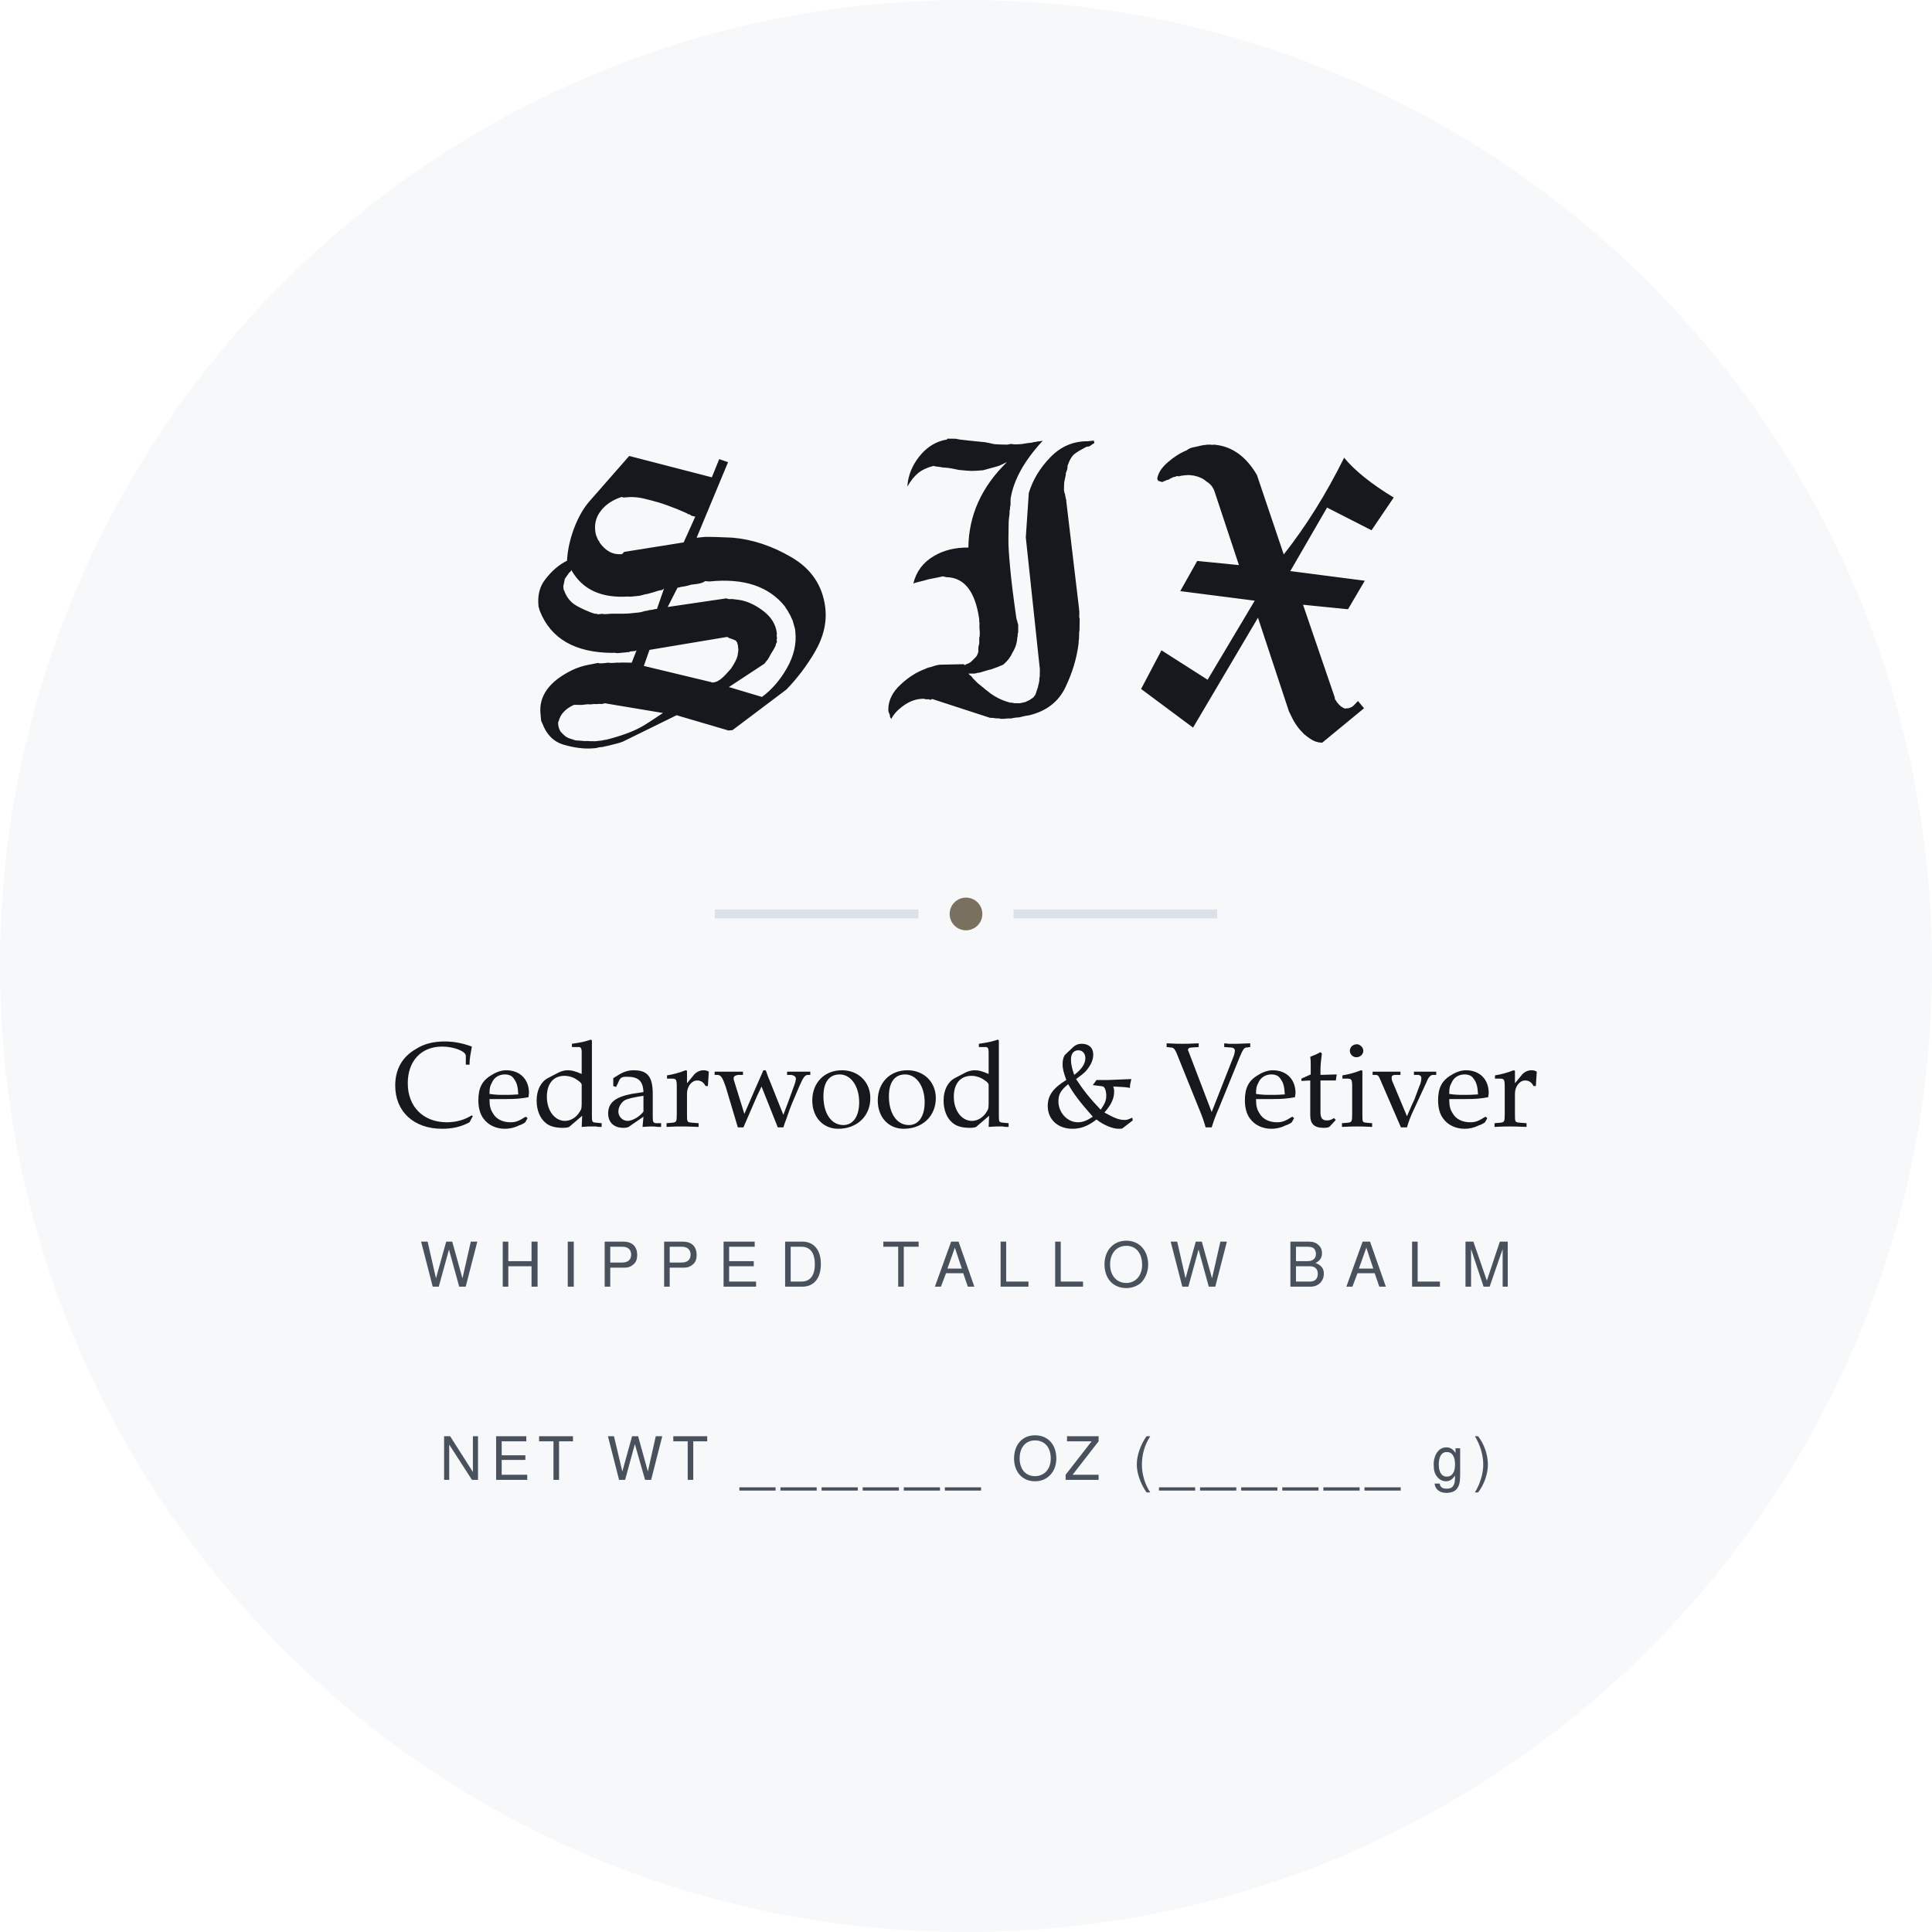
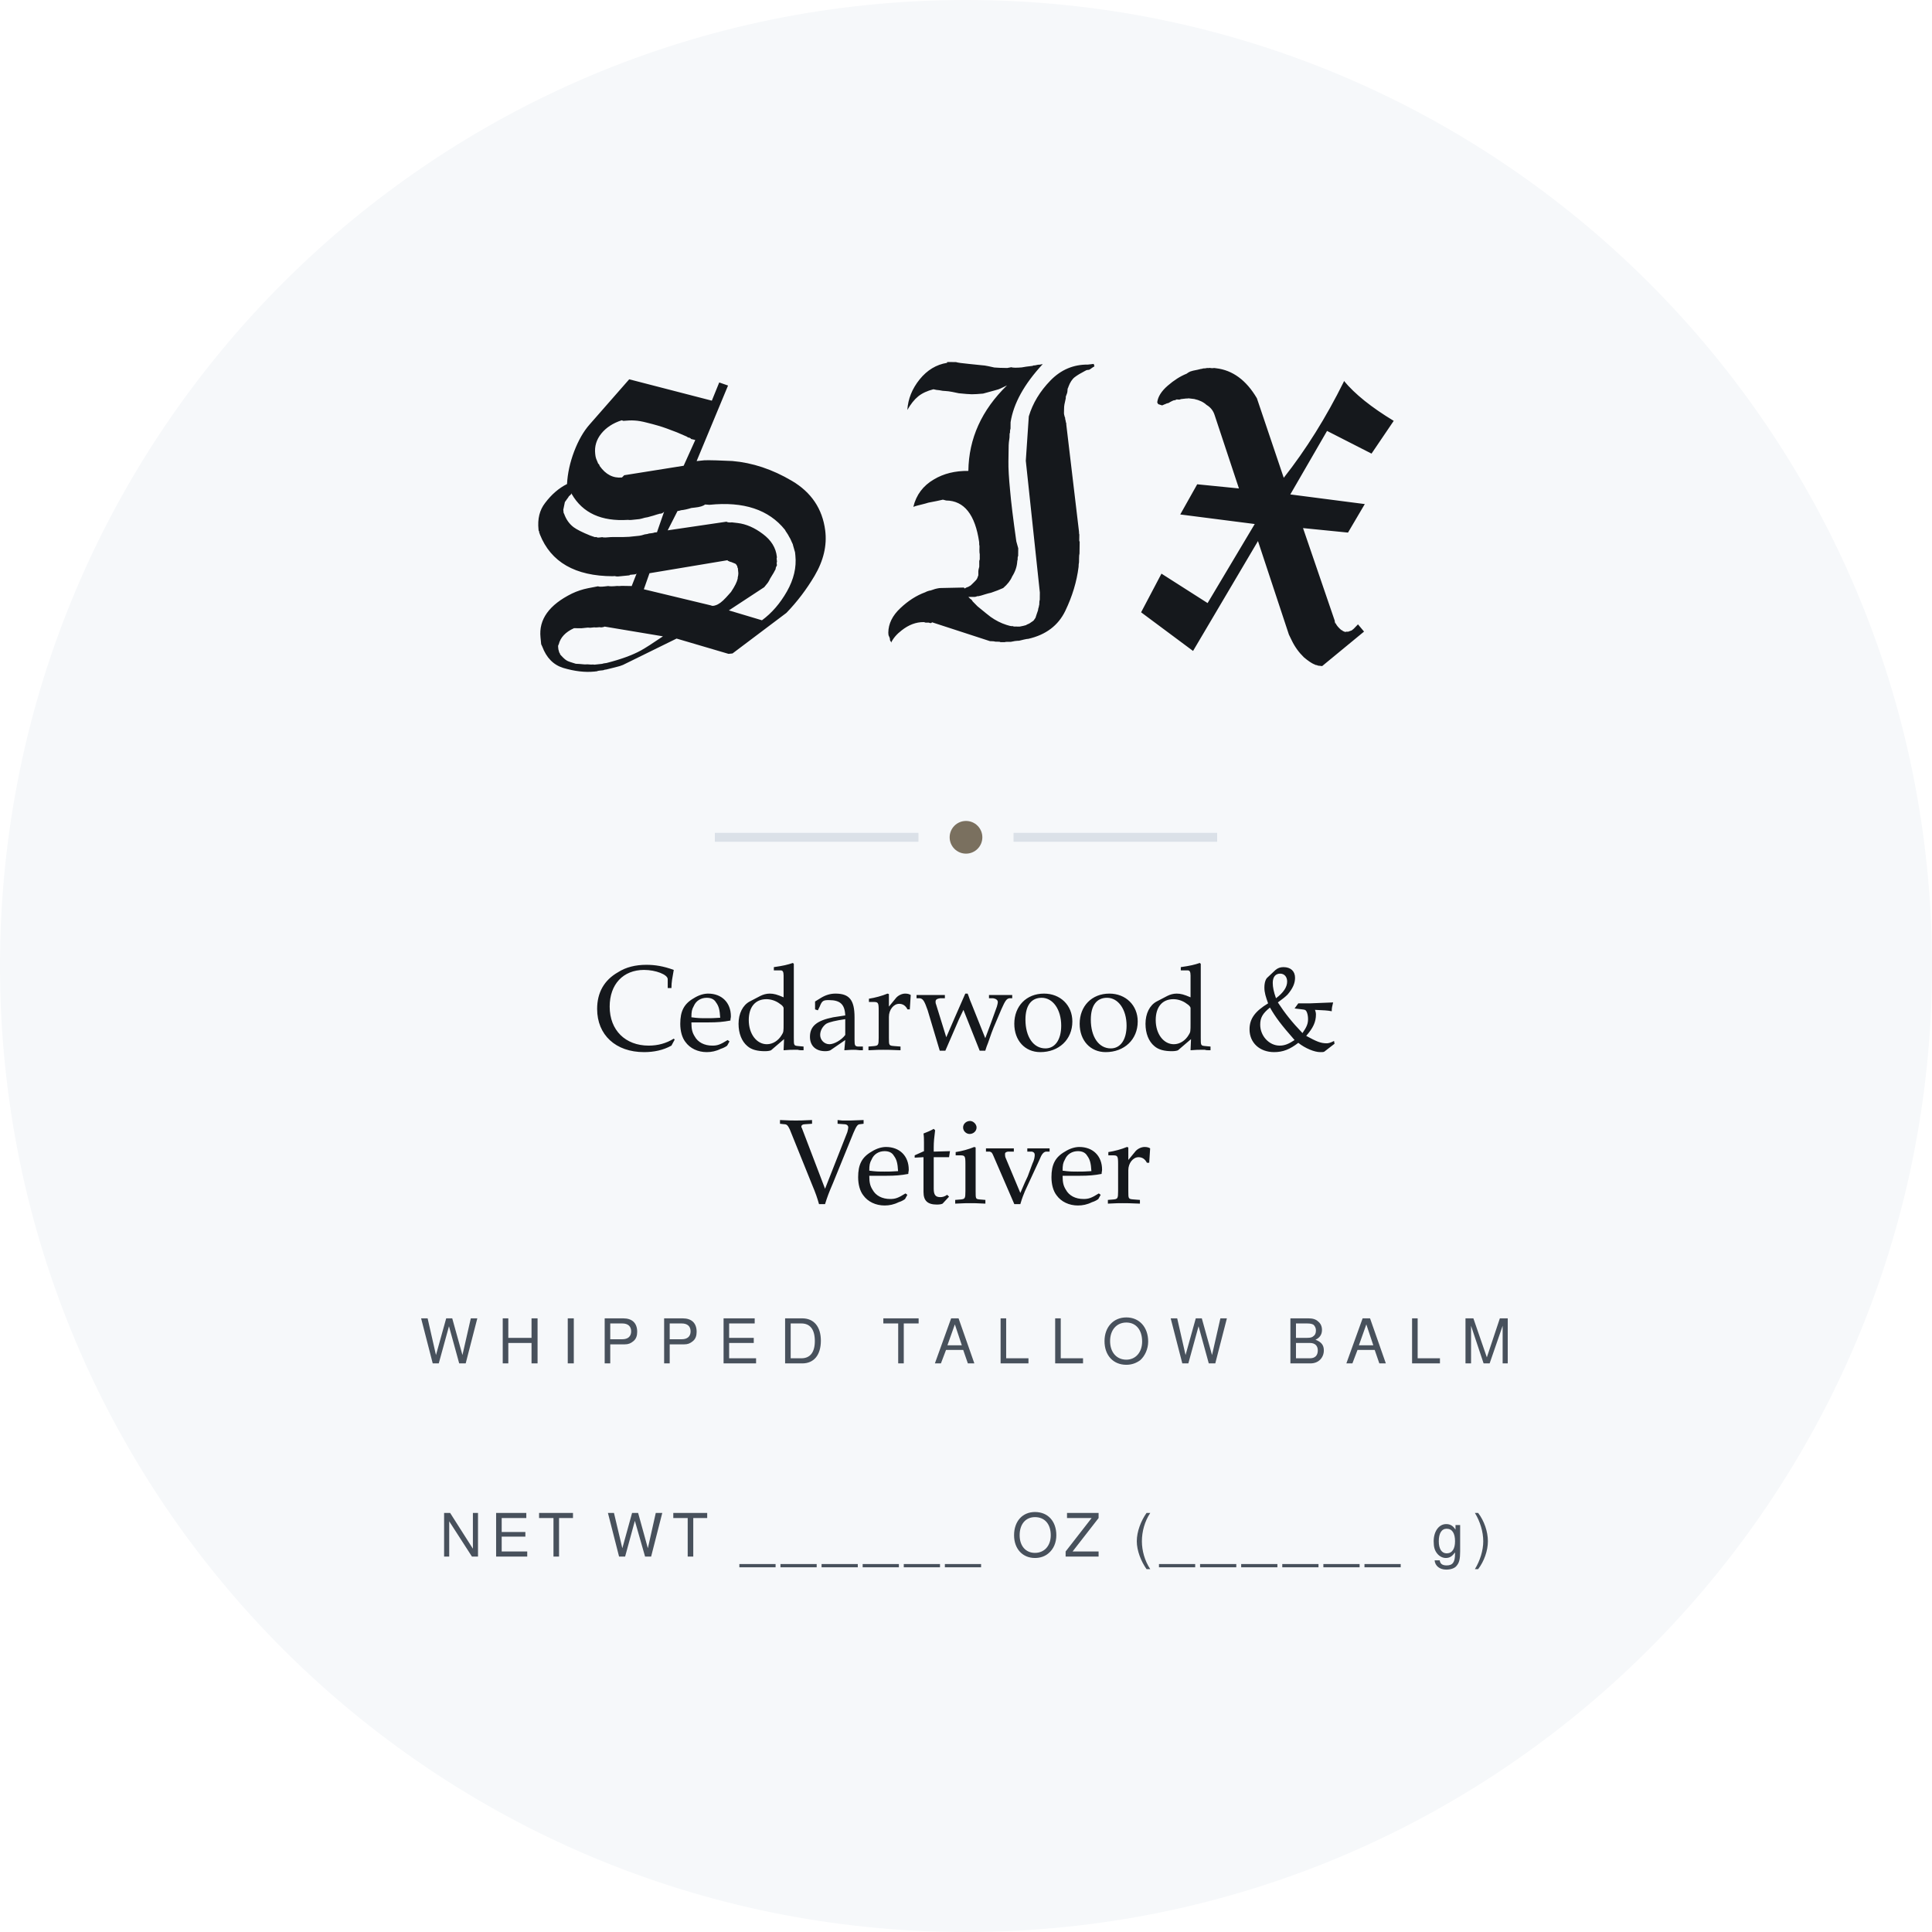
<svg xmlns="http://www.w3.org/2000/svg" width="65.0mm" height="65.0mm" viewBox="0 0 65.0 65.0">
  <circle cx="32.5" cy="32.5" r="32.5" fill="#f6f8fa" />
-   <g transform="translate(0 14.199)">
+   <g transform="translate(0 11.620)">
    <g transform="translate(17.550 0.000) scale(0.27967)">
      <path d="M12.94 4.08 22.88 6.65 23.77 4.46 24.83 4.83 21.05 13.92 22.01 13.82Q23.14 13.8 25.35 13.91Q28.99 14.22 32.5 16.29Q36.02 18.36 36.52 22.27Q36.86 24.97 35.24 27.72Q33.79 30.17 31.85 32.18L25.37 37.06L24.89 37.11L18.64 35.27L12.19 38.44Q11.91 38.57 11.24 38.73L10.19 38.99Q9.95 39.01 9.81 39.08L9.42 39.12Q9.13 39.15 9.09 39.2L8.75 39.24Q7.06 39.41 5 38.8Q3.23 38.25 2.48 36.23Q2.42 36.09 2.35 35.95L2.27 35.13Q1.93 31.89 6.06 29.85Q6.99 29.41 8 29.21L9.19 28.98Q9.35 29.07 9.98 29L10.41 28.95Q10.71 29.02 11.49 28.94Q11.68 28.97 12.07 28.93L13.24 28.95L13.86 27.37Q13.83 27.52 13.59 27.55L13.05 27.6Q13.01 27.66 12.91 27.67L11.8 27.78Q11.56 27.81 11.44 27.8Q11.32 27.79 11.17 27.75Q11.02 27.77 10.97 27.77Q4.18 27.75 2.19 22.73L2.18 22.64Q2.13 22.64 2.13 22.59L2.1 22.35Q2.05 22.36 2.05 22.31L2.03 22.16Q1.83 20.23 2.82 18.96Q3.98 17.42 5.46 16.68Q5.56 14.76 6.32 12.75Q7.09 10.74 8.18 9.51ZM6.3 34.02Q4.76 34.72 4.46 35.98Q4.37 36.08 4.39 36.28L4.42 36.57Q4.43 36.61 4.5 36.85Q4.5 36.9 4.54 36.97Q4.57 37.04 4.62 37.08Q4.63 37.13 4.63 37.18Q4.74 37.31 4.99 37.56Q5.23 37.8 5.44 37.92Q5.65 38.05 6.51 38.3Q6.85 38.31 7.59 38.38Q7.88 38.35 8.37 38.4Q8.61 38.37 8.76 38.41L9.68 38.31Q9.82 38.25 10.21 38.21Q12.82 37.54 14.35 36.7Q15.13 36.27 17 35L9.99 33.83Q9.85 33.9 9.61 33.92Q9.52 33.93 9.37 33.9Q9.22 33.91 9.17 33.92Q8.88 33.95 8.73 33.92L8.25 33.97Q8.2 33.97 7.96 33.95L7.18 34.03ZM22.08 19.14Q21.72 19.42 20.85 19.51L20.42 19.56Q19.71 19.78 19.18 19.83Q18.99 19.9 18.75 19.93L17.57 22.25L24.64 21.21Q24.85 21.34 25.29 21.29Q25.29 21.29 25.98 21.37Q27.51 21.55 29.02 22.69Q30.53 23.82 30.7 25.42L30.71 25.51Q30.67 25.57 30.68 25.66L30.72 26.05Q30.67 26.1 30.68 26.2L30.71 26.44Q30.71 26.49 30.67 26.54Q30.63 26.6 30.59 26.7Q30.55 26.8 30.56 26.9Q30.4 27.25 29.9 28.04Q29.86 28.14 29.76 28.32Q29.66 28.5 29.61 28.56Q29.57 28.61 29.18 29.09L24.93 31.88L28.91 33.07Q30.68 31.77 31.92 29.59Q33.15 27.41 32.93 25.28L32.89 24.89Q32.81 24.61 32.66 24.09Q32.65 23.94 32.52 23.71Q32.33 23.24 32.15 22.97Q32.09 22.83 31.92 22.58Q31.74 22.33 31.68 22.19Q28.76 18.54 22.58 19.18ZM24.79 25.84 15.38 27.41 14.7 29.34 22.77 31.28Q22.97 31.4 23.35 31.26Q23.59 31.19 23.91 30.96Q24.22 30.73 24.57 30.35Q24.66 30.25 24.86 30.03Q25.06 29.82 25.19 29.66Q25.86 28.66 25.99 28.06Q25.98 27.96 26.05 27.66Q26.05 27.61 26.07 27.41L26.01 26.79Q25.95 26.74 25.94 26.6L25.93 26.5Q25.88 26.51 25.85 26.44Q25.82 26.37 25.79 26.32Q25.76 26.27 25.35 26.12Q25.3 26.08 25.15 26.05Q25 26.01 24.97 25.99Q24.95 25.97 24.89 25.93L24.8 25.94ZM6.02 17.79Q5.94 17.95 5.67 18.17Q5.67 18.22 5.42 18.54Q5.42 18.54 5.33 18.67Q5.25 18.8 5.2 18.85Q5.04 19.6 5.04 19.63Q5.04 19.65 5.01 19.75L5.05 20.14Q5.05 20.19 5.1 20.23Q5.46 21.27 6.25 21.87Q6.83 22.3 8.26 22.88Q8.47 22.96 8.82 23.07Q8.92 23.06 8.96 23.05Q9.07 23.09 9.12 23.11Q9.17 23.13 9.36 23.11L9.7 23.07Q9.75 23.11 10.07 23.11Q10.39 23.1 10.77 23.06Q12.53 23.07 12.92 23.03L14.17 22.9Q14.37 22.88 14.84 22.73L14.94 22.72Q15.18 22.69 15.32 22.63L15.66 22.59Q15.85 22.57 15.99 22.51L16.28 22.48L17.14 20Q16.97 20.21 16.73 20.24L16.53 20.26Q16.49 20.31 16.35 20.32Q15.64 20.55 15.59 20.55Q15.12 20.7 14.83 20.73Q14.35 20.87 14.16 20.9L13.19 21Q12.95 21.02 12.8 20.99Q8 21.3 6.03 17.89ZM12.04 9.01Q10.48 9.51 9.59 10.6Q8.7 11.7 8.85 13.05Q8.88 13.34 8.92 13.48Q8.95 13.63 9.08 13.91Q9.09 13.95 9.21 14.23Q9.32 14.27 9.39 14.51Q10.48 16.05 12.07 15.89L12.34 15.62L19.49 14.48L20.88 11.4Q20.98 11.39 20.38 11.26Q20.37 11.21 20.27 11.15Q20.17 11.09 20.09 11.09Q20.02 11.1 19.86 10.97Q19.3 10.74 18.68 10.46L17.46 10Q16.55 9.66 15 9.28Q14.19 9.07 13.6 9.04Q13.01 9 12.24 9.08Z M51.19 2 52.25 2.01Q52.54 2.11 53.81 2.23L55.36 2.39Q55.65 2.4 56.13 2.5Q56.62 2.6 56.86 2.66Q57.39 2.71 58.41 2.72L58.9 2.63Q59.19 2.73 60.16 2.65Q60.6 2.56 61.43 2.47L61.48 2.47L61.53 2.42Q61.72 2.43 62.11 2.33Q62.3 2.34 62.69 2.25Q59.35 5.85 58.82 9.24L58.81 10.02Q58.76 10.16 58.75 10.31L58.75 10.5Q58.7 10.55 58.7 10.69L58.69 11.08Q58.59 11.76 58.59 12L58.56 13.95Q58.54 15.21 58.76 17.45Q58.93 19.49 59.51 23.58L59.74 24.41L59.73 25.33Q59.68 25.38 59.67 25.57L59.67 25.77Q59.62 25.91 59.62 26.01Q59.56 26.93 59.01 27.8Q58.71 28.52 57.93 29.19Q57.29 29.48 56.46 29.76Q56.22 29.8 55.71 29.96Q55.2 30.13 54.95 30.17Q54.9 30.17 54.81 30.17Q54.71 30.22 54.61 30.24Q54.51 30.27 54.32 30.26L53.74 30.26L53.98 30.5Q54.12 30.55 54.26 30.8L54.84 31.39Q56.09 32.42 56.43 32.67Q57.34 33.31 58.31 33.62Q58.79 33.77 58.89 33.77Q58.99 33.77 59.08 33.77Q59.18 33.82 59.23 33.82L59.91 33.83Q59.96 33.83 60.35 33.74Q60.4 33.74 60.69 33.65Q60.74 33.6 60.86 33.55Q60.98 33.51 61.03 33.48Q61.08 33.46 61.18 33.39Q61.28 33.32 61.32 33.29Q61.37 33.27 61.5 33.17Q61.62 33.08 61.64 33.03Q61.67 32.98 61.74 32.88Q61.82 32.79 61.82 32.76Q61.82 32.74 61.97 32.3L62.12 31.87Q62.12 31.72 62.22 31.43Q62.22 31.34 62.27 31.19L62.28 30.9Q62.28 30.75 62.33 30.61L62.34 29.73L60.65 13.88L61.01 8.54Q61.72 6.17 63.62 4.22Q65.51 2.28 68.13 2.31L68.82 2.23L68.91 2.52Q68.81 2.57 68.71 2.64Q68.61 2.71 68.54 2.76Q68.47 2.8 68.37 2.88Q68.27 2.95 68.15 2.95Q68.03 2.95 67.93 2.99Q67.83 3.04 67.74 3.09Q67 3.47 66.54 3.82Q66.07 4.18 65.77 5Q65.77 5.05 65.72 5.13Q65.67 5.2 65.67 5.34L65.66 5.49Q65.66 5.59 65.61 5.76Q65.56 5.93 65.46 6.17L65.46 6.36Q65.41 6.6 65.3 7.09Q65.25 7.33 65.25 7.72L65.24 8.16Q65.24 8.3 65.33 8.59Q65.33 8.64 65.38 8.69L65.38 8.79Q65.38 8.84 65.4 8.91Q65.43 8.98 65.47 9.23Q65.47 9.28 65.52 9.37L65.52 9.52L67.05 22.41Q67.05 22.7 67.09 22.75L67.08 23.48Q67.08 23.53 67.13 23.63L67.11 25.04Q67.06 25.23 67.06 25.57L67.05 26.1Q67 26.3 67 26.64Q66.67 29.3 65.4 31.94Q64.13 34.57 60.96 35.3Q60.81 35.3 60.42 35.39L59.84 35.53Q59.64 35.53 59.33 35.57Q59.01 35.62 58.86 35.66L58.48 35.66Q58.18 35.66 58.14 35.7L57.6 35.7Q57.55 35.65 57.41 35.65L56.97 35.64Q56.83 35.59 56.63 35.59L56.34 35.58L49.37 33.31L49.28 33.4L49.13 33.4Q49.08 33.4 48.99 33.35L48.6 33.35Q48.55 33.35 48.45 33.3L48.35 33.29Q46.99 33.28 45.72 34.28Q44.84 34.95 44.44 35.77L44.44 35.67Q44.39 35.62 44.34 35.53Q44.3 35.43 44.3 35.33L44.3 35.28Q44.25 35.09 44.18 34.97Q44.11 34.84 44.11 34.55Q44.13 32.95 45.56 31.61Q46.98 30.27 48.55 29.7Q48.69 29.61 49.03 29.51Q49.13 29.52 49.45 29.4Q49.77 29.28 50.01 29.24Q50.25 29.19 50.4 29.19L53.22 29.13Q53.22 29.23 53.31 29.23Q53.36 29.23 53.41 29.18Q53.46 29.13 53.75 29.04Q53.8 28.99 53.9 28.95Q54 28.9 54.07 28.83Q54.14 28.75 54.42 28.49Q54.69 28.23 54.76 28.11Q54.83 27.99 54.94 27.65L54.94 27.16Q54.94 27.02 55.05 26.63L55.05 25.95Q55.06 25.85 55.11 25.76L55.11 25.12Q55.07 24.98 55.07 24.64L55.08 24.15Q55.03 24.01 55.04 23.67Q54.32 18.7 51.07 18.66L50.68 18.56Q50.1 18.7 48.93 18.92Q48.63 19.02 48.05 19.16Q47.9 19.2 47.61 19.27Q47.32 19.34 47.12 19.43Q47.64 17.26 49.6 16.12Q51.36 15.07 53.74 15.1Q53.81 9.27 58.39 4.81Q58.29 4.86 58.04 4.98Q57.8 5.1 57.6 5.19Q57.41 5.29 56.97 5.4Q56.53 5.52 55.51 5.8Q54.63 5.88 54.15 5.88Q53.66 5.87 52.59 5.76Q52.35 5.71 51.82 5.6Q51.29 5.5 50.99 5.49Q50.7 5.49 50.22 5.39Q49.93 5.38 49.54 5.28Q48.42 5.56 47.71 6.13Q47 6.71 46.4 7.77Q46.52 5.78 47.88 4.09Q49.24 2.41 51.18 2.1Z M98.92 4.27Q100.89 6.65 104.91 9.08L102.24 13.02L96.89 10.29L92.47 17.93L101.43 19.09L99.41 22.52L94 21.98L97.82 33.14Q97.8 33.28 97.85 33.29L97.85 33.34Q97.83 33.43 97.93 33.44Q98.08 33.8 98.62 34.26Q98.67 34.26 98.71 34.27Q98.71 34.32 98.78 34.35Q98.85 34.38 98.99 34.45L99.18 34.47L99.23 34.43L99.43 34.45L99.48 34.41L99.53 34.41Q99.63 34.38 99.71 34.34Q99.79 34.3 99.84 34.3L100.1 34.09L100.61 33.56L101.34 34.43L96.3 38.58L95.77 38.52Q95.73 38.47 95.63 38.46L95.49 38.44Q95.44 38.38 95.35 38.37Q94.88 38.17 94.12 37.54Q93.2 36.65 92.65 35.51Q92.53 35.25 92.3 34.79L88.58 23.54L80.77 36.76L74.52 32.11L76.97 27.46L82.52 31L88.19 21.49L79.23 20.34L81.27 16.71L86.29 17.21L83.37 8.4Q83.12 7.59 82.39 7.16Q81.86 6.66 80.91 6.45L80.23 6.37Q80.08 6.4 79.94 6.39L79.34 6.46Q79.29 6.46 79.22 6.5Q79.14 6.54 78.99 6.52L78.8 6.5Q78.75 6.54 78.64 6.58Q78.54 6.61 78.49 6.61Q78.45 6.6 78.37 6.64Q78.29 6.68 78.24 6.7Q78.19 6.72 78.08 6.78Q77.98 6.84 77.87 6.9Q77.77 6.96 77.72 6.96Q77.67 6.95 77.59 6.99Q77.51 7.03 77.46 7.05Q77.41 7.07 77.28 7.12Q77.15 7.18 77.05 7.22L76.58 7.07L76.46 6.86Q76.58 5.84 77.72 4.85Q78.86 3.86 79.99 3.41Q80.21 3.24 80.44 3.14Q80.67 3.05 81.32 2.93Q81.47 2.9 81.73 2.83Q81.82 2.84 81.9 2.8Q81.98 2.76 82.07 2.77Q82.17 2.78 82.47 2.72Q82.62 2.74 82.77 2.71L83.01 2.74Q83.15 2.75 83.3 2.72L83.54 2.75Q86.53 3.1 88.45 6.36L91.68 15.93Q95.7 10.83 98.91 4.36Z" fill="#15181c" />
    </g>
    <line x1="24.05" y1="16.55" x2="30.90" y2="16.55" stroke="#dbe1e8" stroke-width="0.3" />
    <line x1="34.10" y1="16.55" x2="40.95" y2="16.55" stroke="#dbe1e8" stroke-width="0.3" />
    <circle cx="32.5" cy="16.55" r="0.55" fill="#7a705f" />
-     <text x="32.50" y="23.70" font-family="Palatino, Georgia, serif" font-size="4.03" fill="#15181c" text-anchor="middle">Cedarwood &amp; Vetiver</text>
-     <text x="32.50" y="29.09" font-family="Helvetica, Arial, sans-serif" font-size="2.08" fill="#48515c" text-anchor="middle" letter-spacing="0.682">WHIPPED TALLOW BALM</text>
-     <text x="32.50" y="35.59" font-family="Helvetica, Arial, sans-serif" font-size="2.02" fill="#48515c" text-anchor="middle" letter-spacing="0.260">NET WT ______ OZ (______ g)</text>
+     <text x="32.50" y="23.70" font-family="Palatino, Georgia, serif" font-size="4.03" fill="#15181c" text-anchor="middle">Cedarwood &amp;</text>
+     <text x="32.50" y="28.86" font-family="Palatino, Georgia, serif" font-size="4.03" fill="#15181c" text-anchor="middle">Vetiver</text>
+     <text x="32.50" y="34.25" font-family="Helvetica, Arial, sans-serif" font-size="2.08" fill="#48515c" text-anchor="middle" letter-spacing="0.682">WHIPPED TALLOW BALM</text>
+     <text x="32.50" y="40.75" font-family="Helvetica, Arial, sans-serif" font-size="2.02" fill="#48515c" text-anchor="middle" letter-spacing="0.260">NET WT ______ OZ (______ g)</text>
  </g>
</svg>
